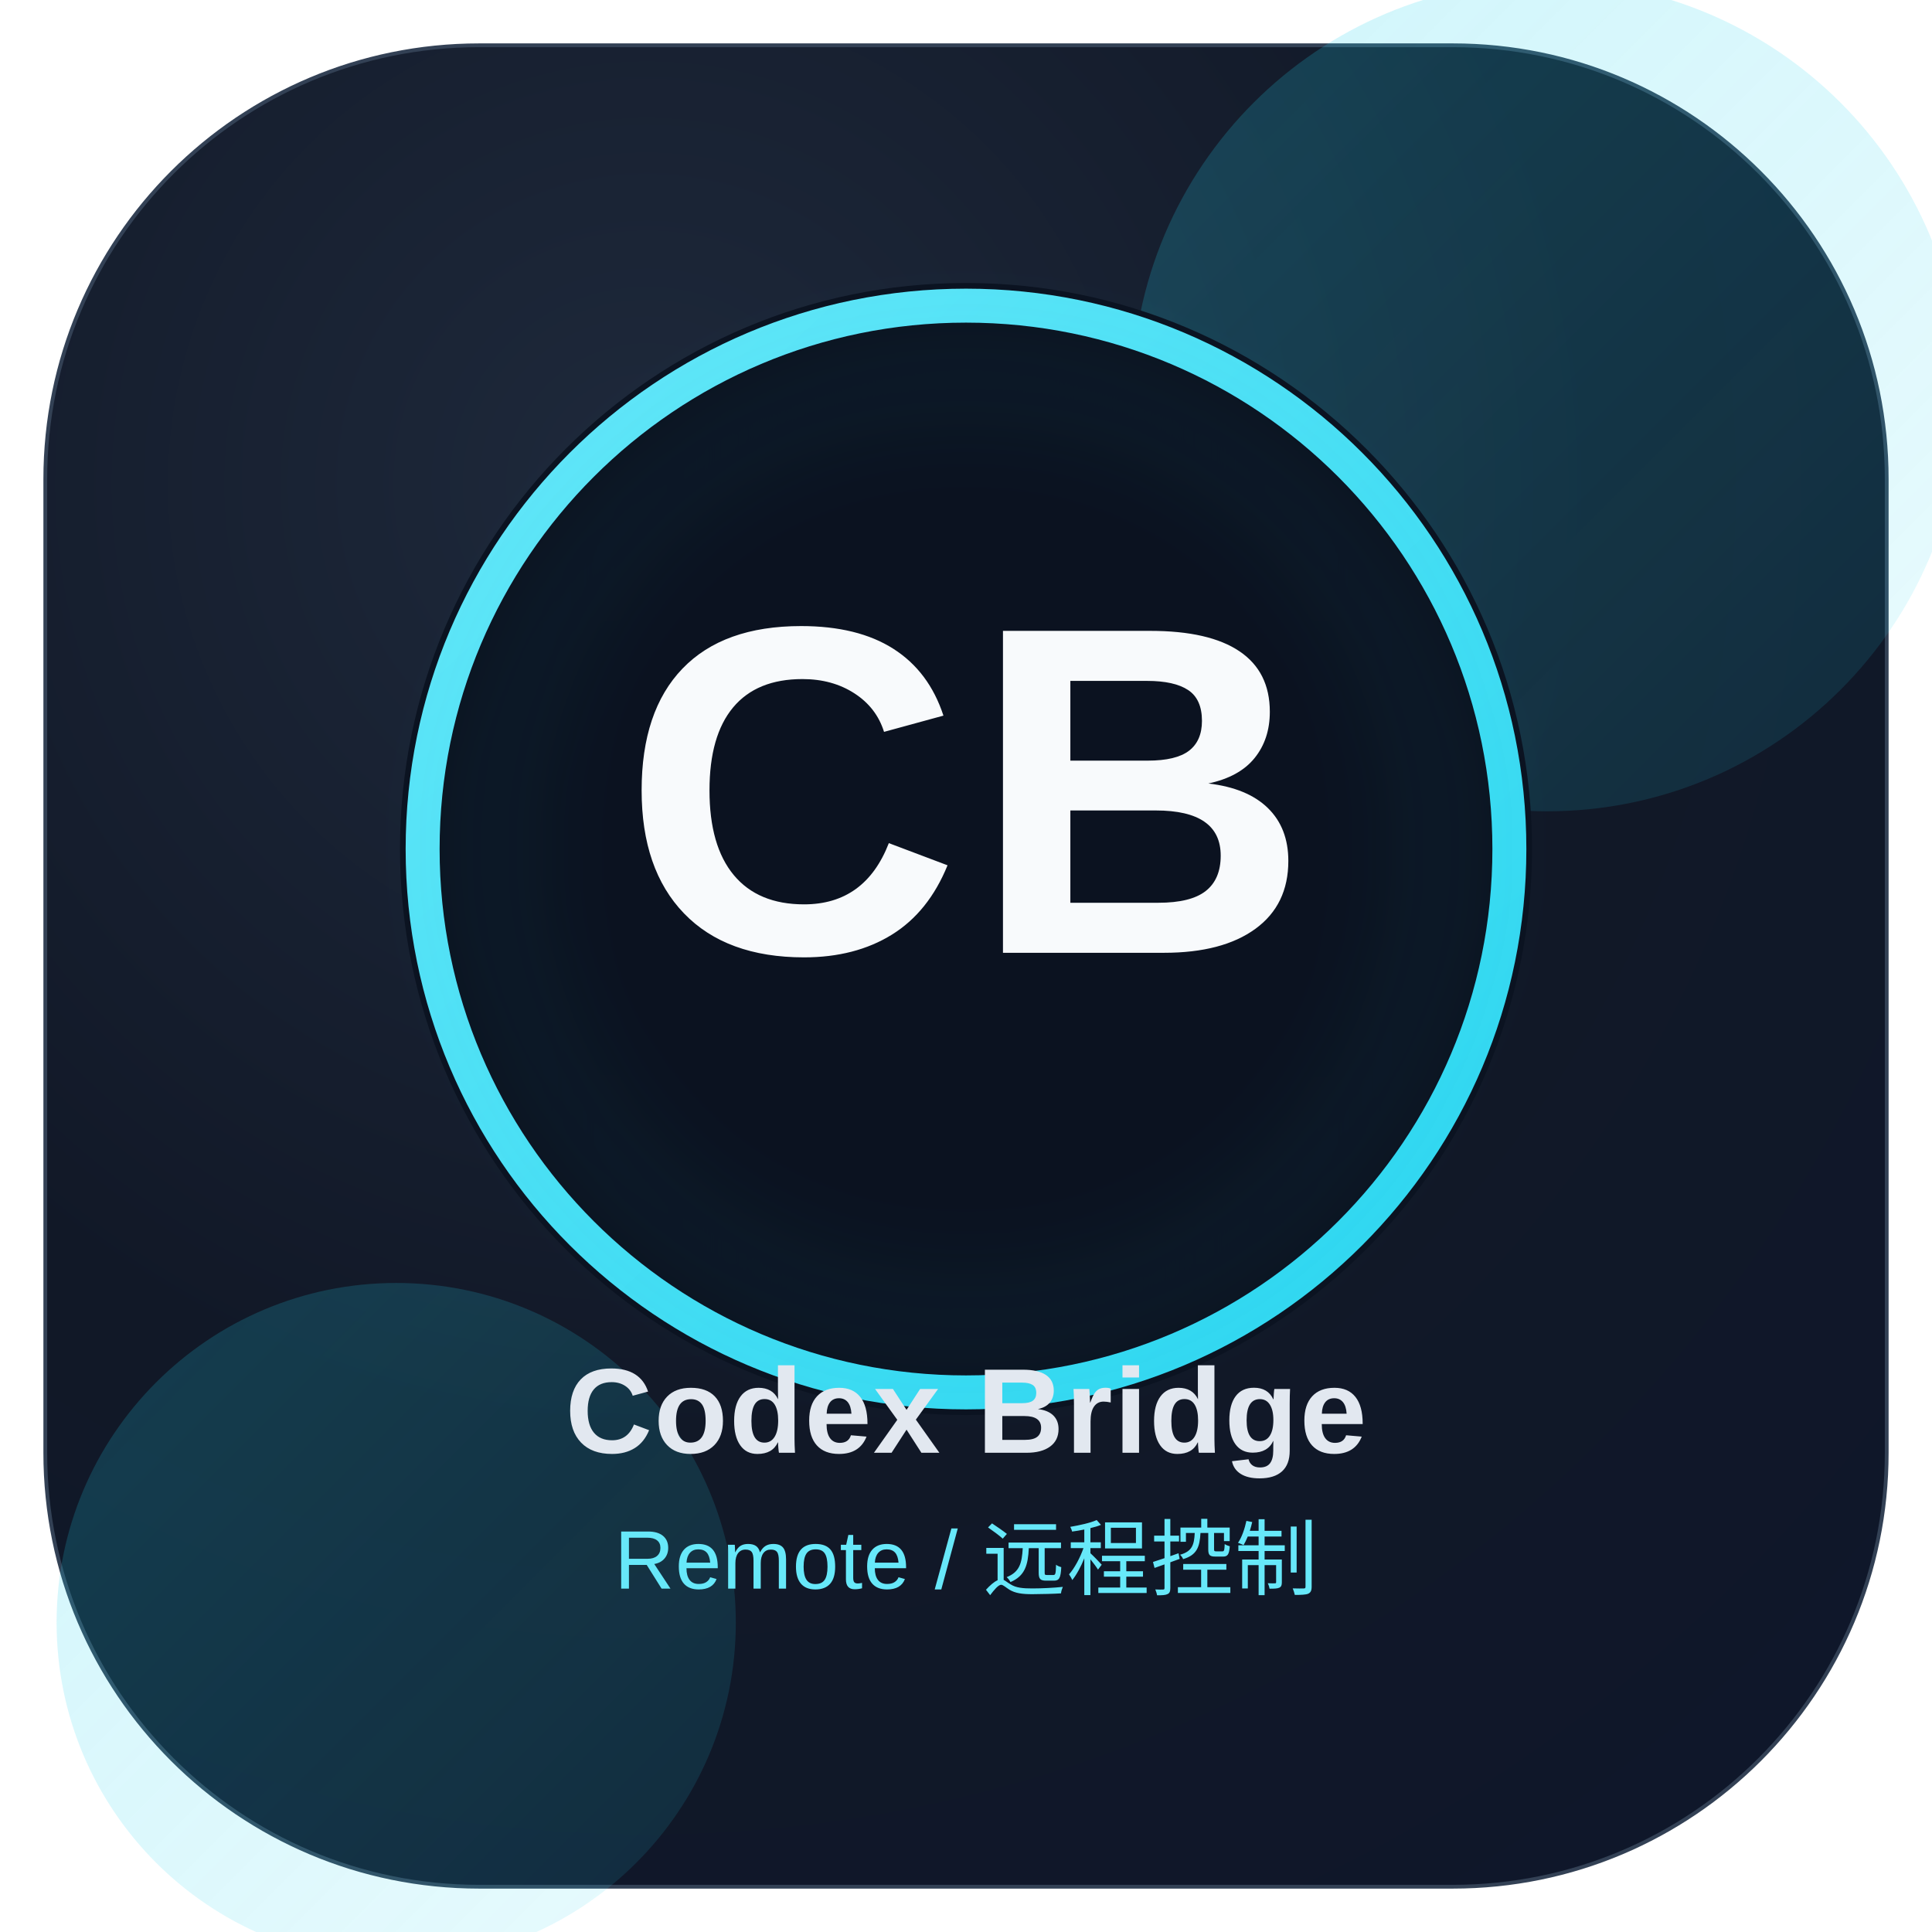
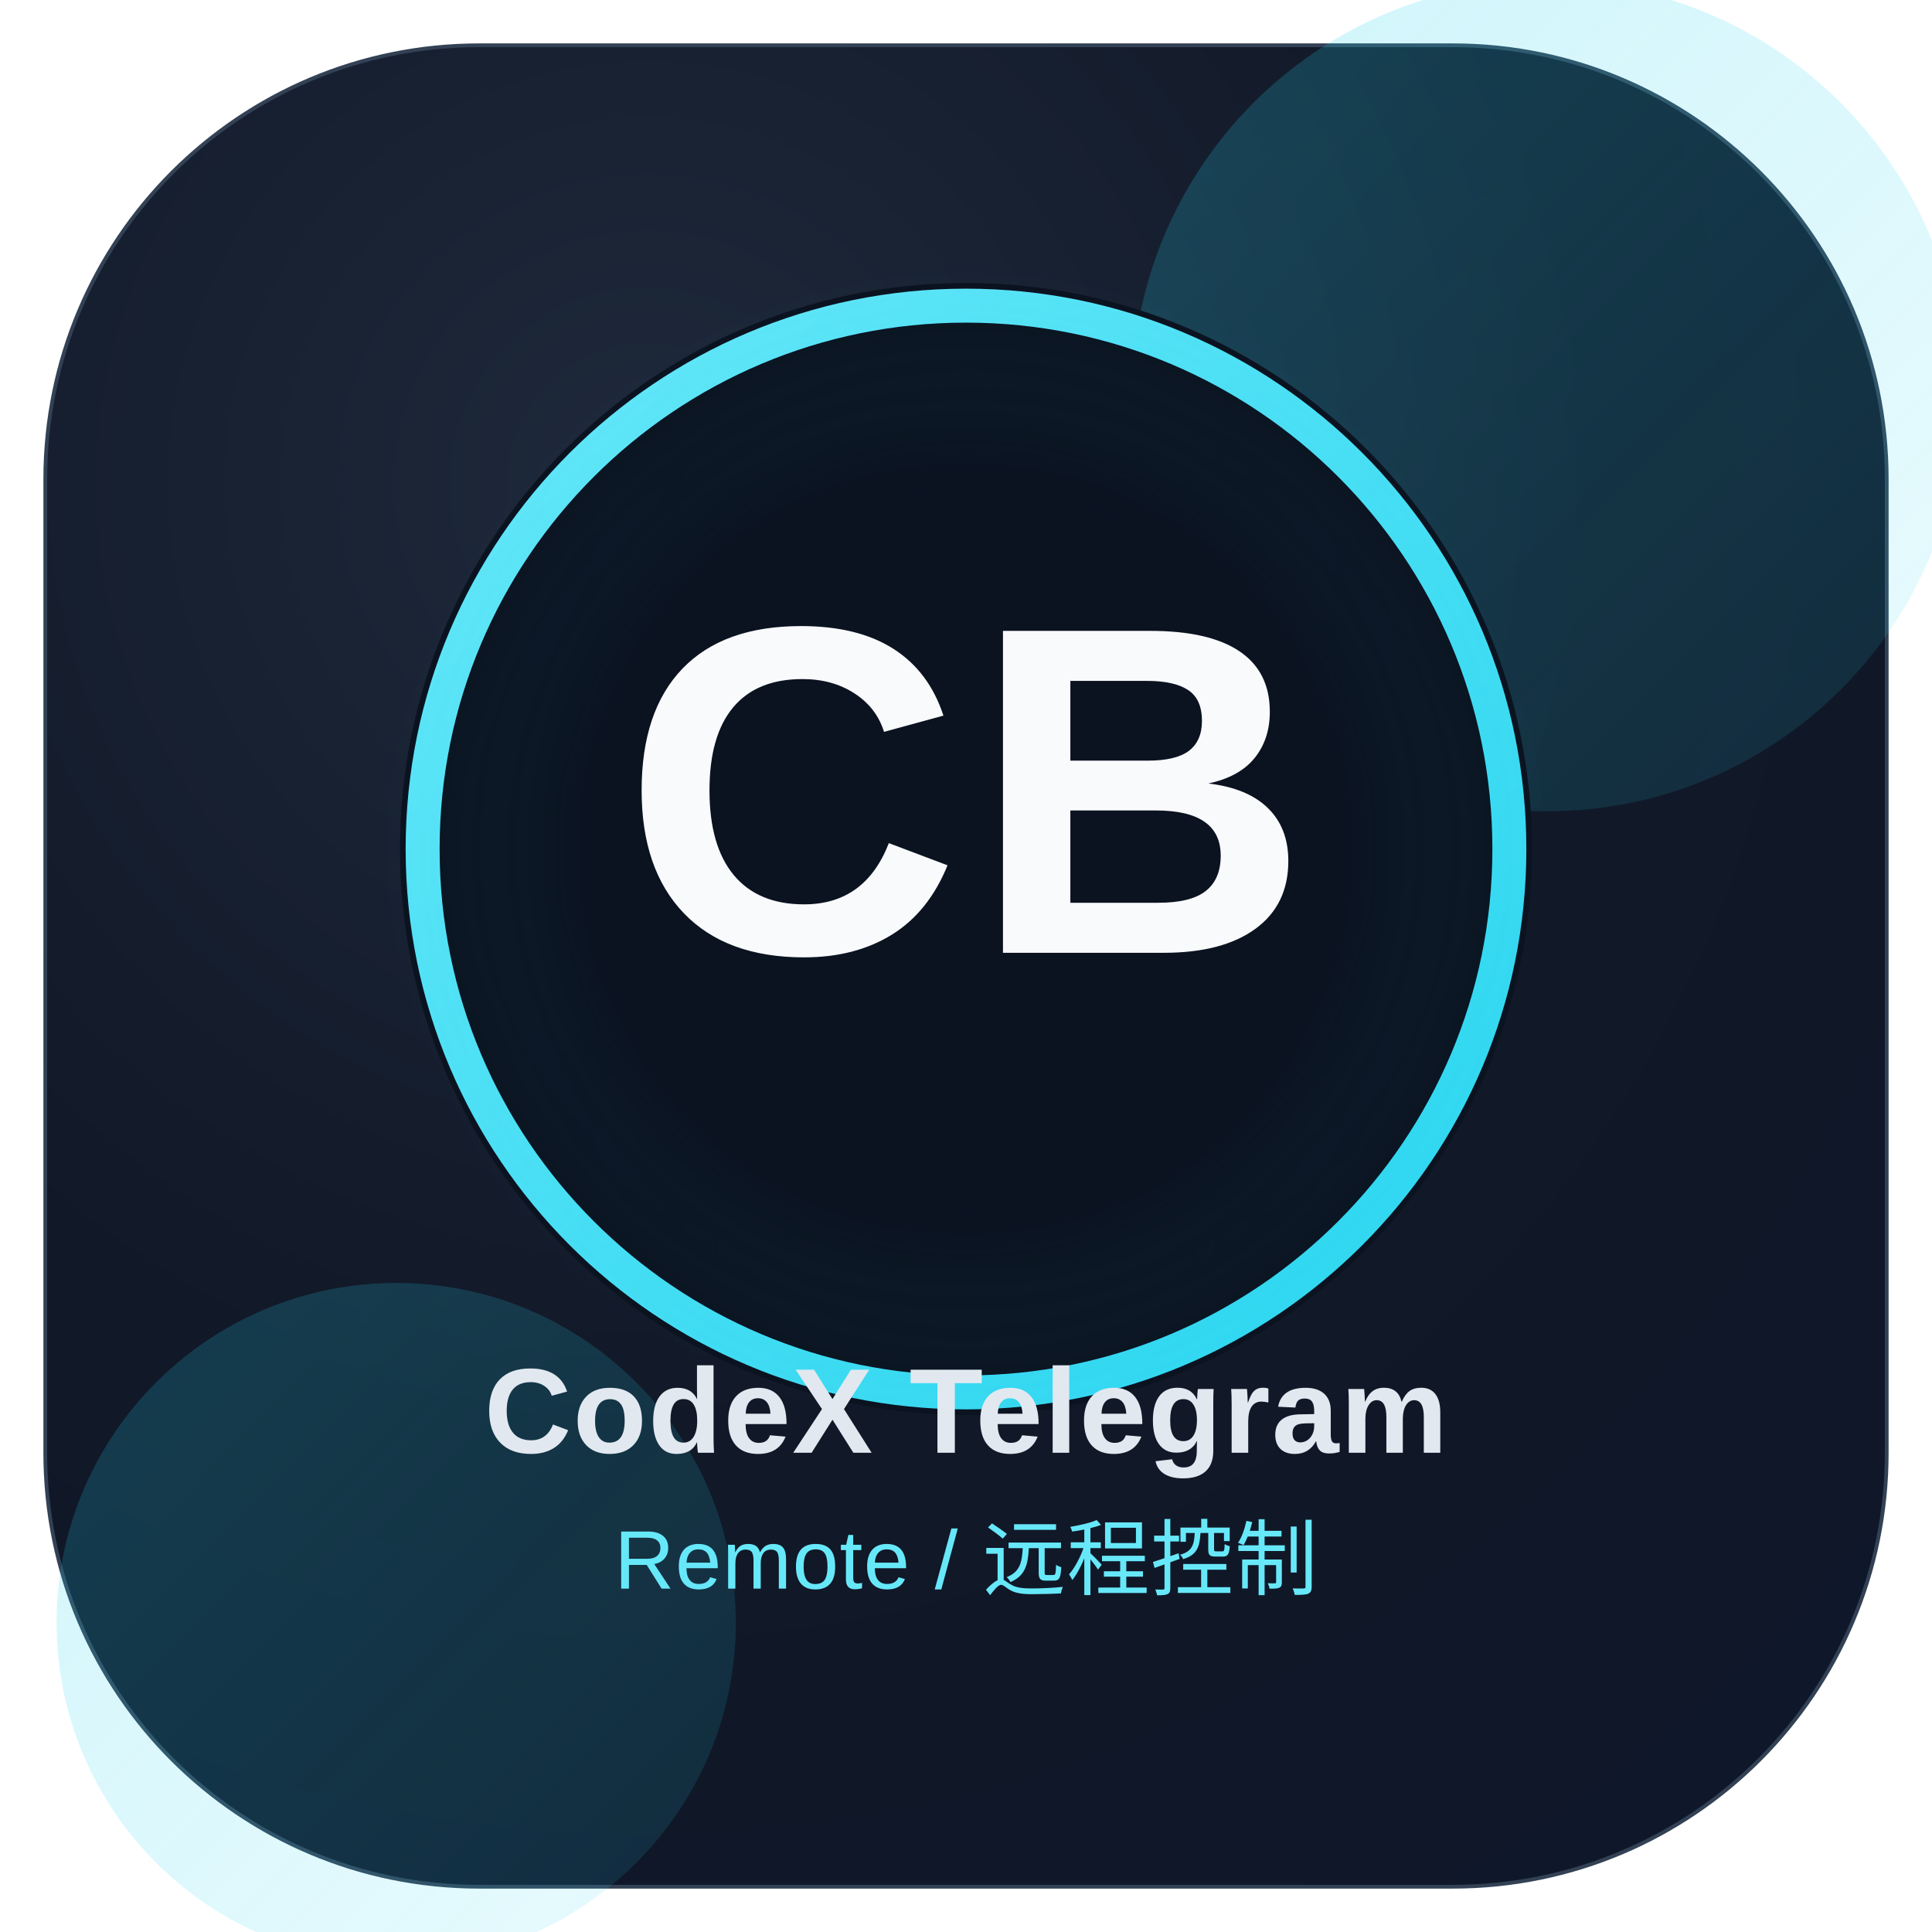
<svg xmlns="http://www.w3.org/2000/svg" width="1024" height="1024" viewBox="0 0 1024 1024" fill="none">
  <defs>
    <radialGradient id="bgGlow" cx="0" cy="0" r="1" gradientUnits="userSpaceOnUse" gradientTransform="translate(340 260) rotate(40) scale(920)">
      <stop offset="0" stop-color="#1E293B" />
      <stop offset="0.55" stop-color="#111827" />
      <stop offset="1" stop-color="#0F172A" />
    </radialGradient>
    <linearGradient id="ringGrad" x1="200" y1="180" x2="824" y2="844" gradientUnits="userSpaceOnUse">
      <stop offset="0" stop-color="#67E8F9" />
      <stop offset="1" stop-color="#22D3EE" />
    </linearGradient>
    <linearGradient id="accentGrad" x1="0" y1="0" x2="1024" y2="1024" gradientUnits="userSpaceOnUse">
      <stop offset="0" stop-color="#22D3EE" stop-opacity="0.30" />
      <stop offset="1" stop-color="#22D3EE" stop-opacity="0.02" />
    </linearGradient>
    <filter id="softGlow" x="120" y="120" width="784" height="784" filterUnits="userSpaceOnUse" color-interpolation-filters="sRGB">
      <feGaussianBlur stdDeviation="26" />
    </filter>
  </defs>
  <rect x="24" y="24" width="976" height="976" rx="230" fill="url(#bgGlow)" />
  <rect x="24" y="24" width="976" height="976" rx="230" stroke="#334155" stroke-width="2" />
  <circle cx="820" cy="210" r="220" fill="url(#accentGrad)" />
  <circle cx="210" cy="860" r="180" fill="url(#accentGrad)" />
  <circle cx="512" cy="450" r="300" fill="#0B1220" />
  <circle cx="512" cy="450" r="288" stroke="url(#ringGrad)" stroke-width="18" />
  <g filter="url(#softGlow)">
    <circle cx="512" cy="450" r="250" stroke="#22D3EE" stroke-opacity="0.25" stroke-width="8" />
  </g>
  <text x="512" y="505" text-anchor="middle" fill="#F8FAFC" font-family="SF Pro Display, PingFang SC, Helvetica Neue, Arial, sans-serif" font-size="248" font-weight="700" letter-spacing="6">CB</text>
-   <text x="512" y="770" text-anchor="middle" fill="#E2E8F0" font-family="SF Pro Text, PingFang SC, Helvetica Neue, Arial, sans-serif" font-size="64" font-weight="600" letter-spacing="0.8">Codex Bridge</text>
+   <text x="512" y="770" text-anchor="middle" fill="#E2E8F0" font-family="SF Pro Text, PingFang SC, Helvetica Neue, Arial, sans-serif" font-size="64" font-weight="600" letter-spacing="0.8">CodeX Telegram</text>
  <text x="512" y="842" text-anchor="middle" fill="#67E8F9" font-family="SF Pro Text, PingFang SC, Helvetica Neue, Arial, sans-serif" font-size="44" font-weight="500" letter-spacing="0.5">Remote / 远程控制</text>
</svg>
